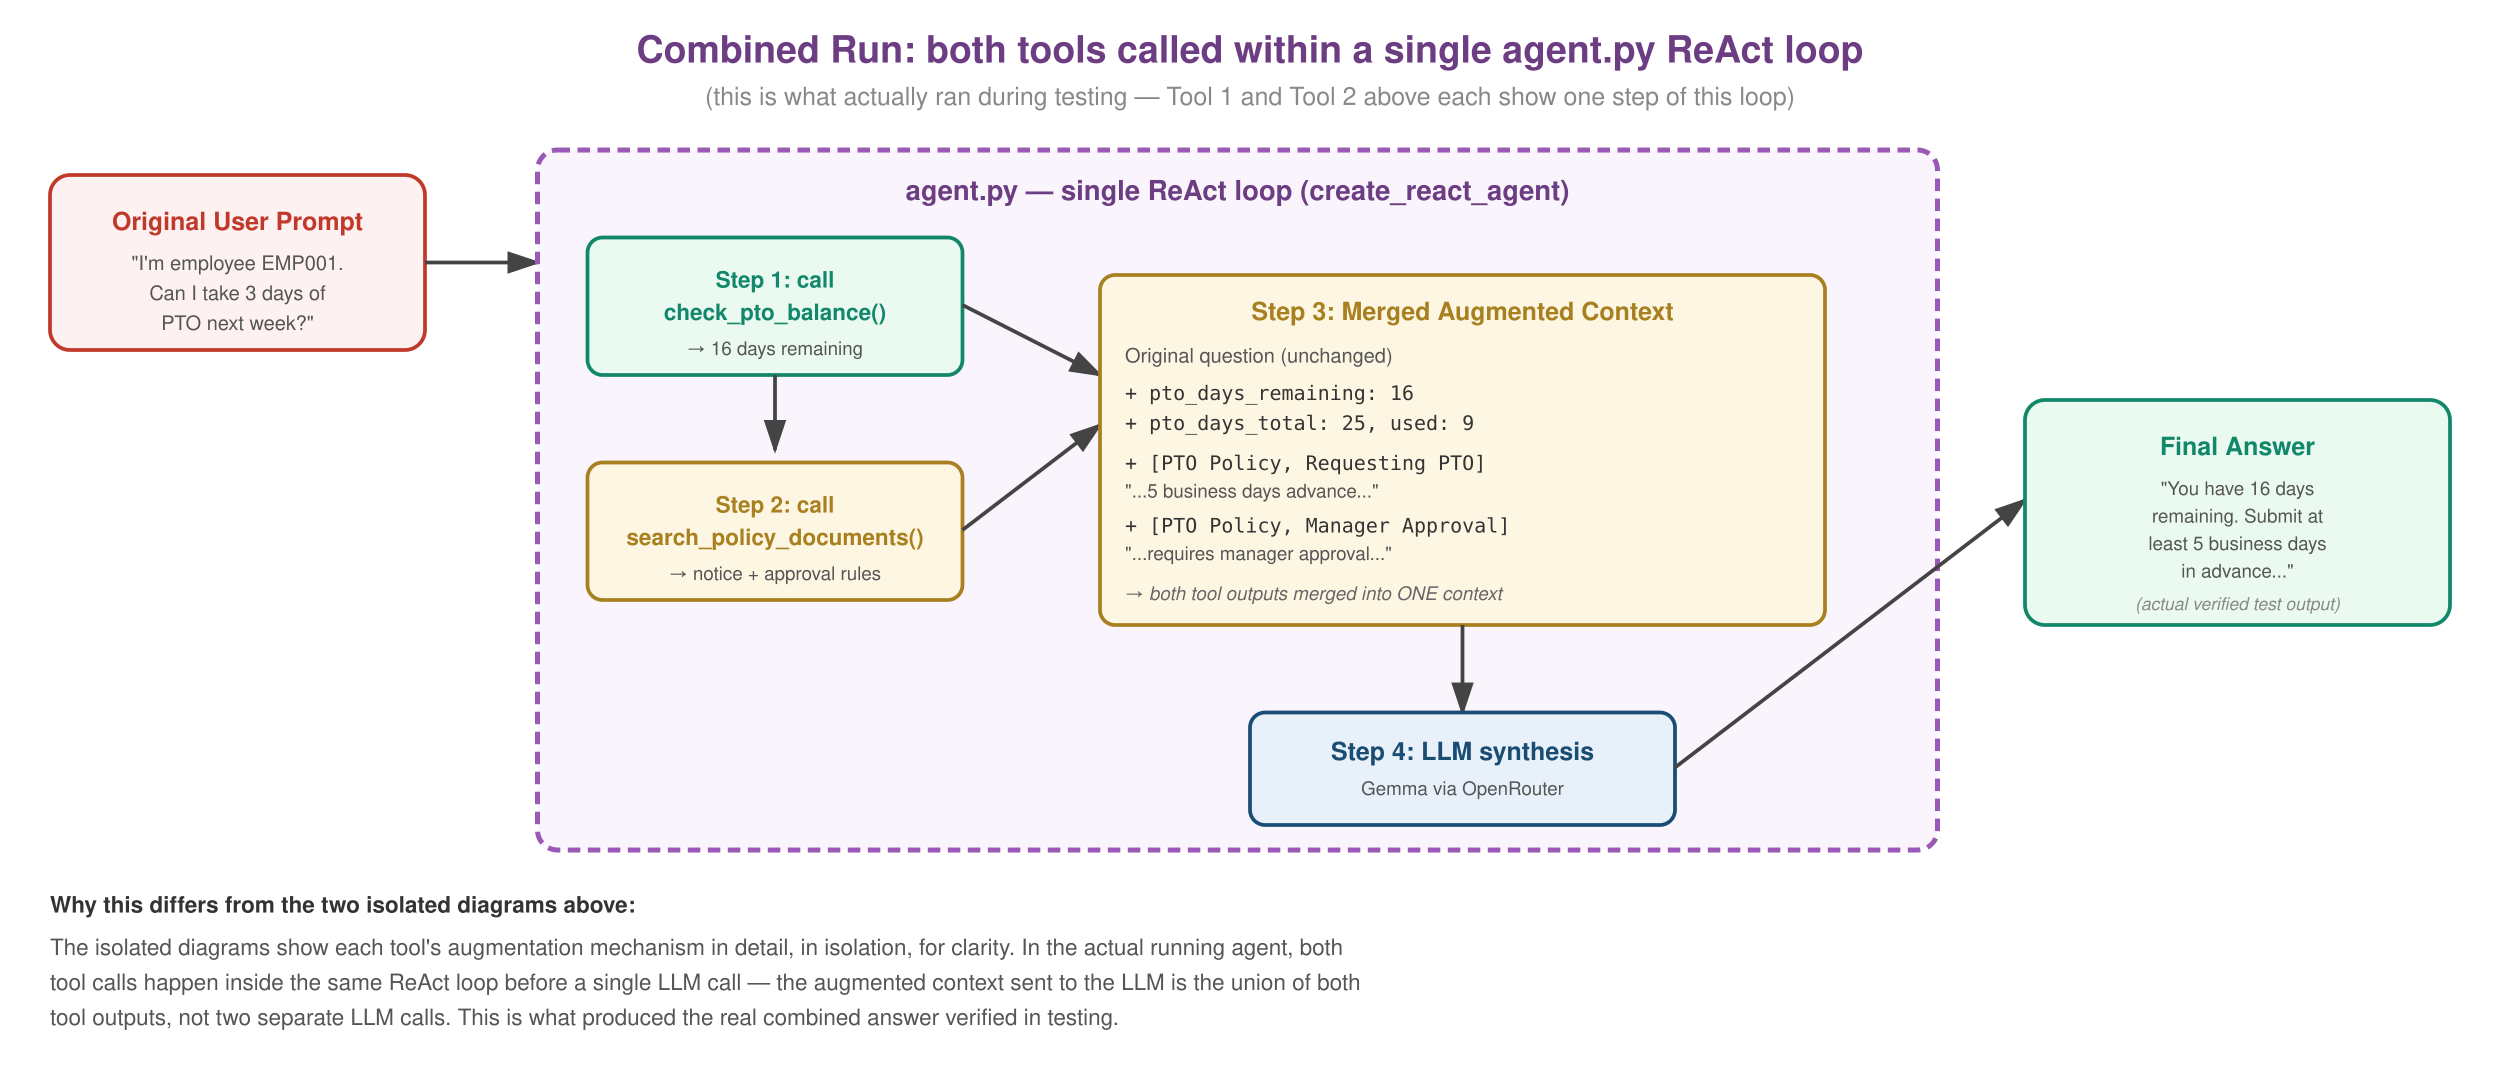
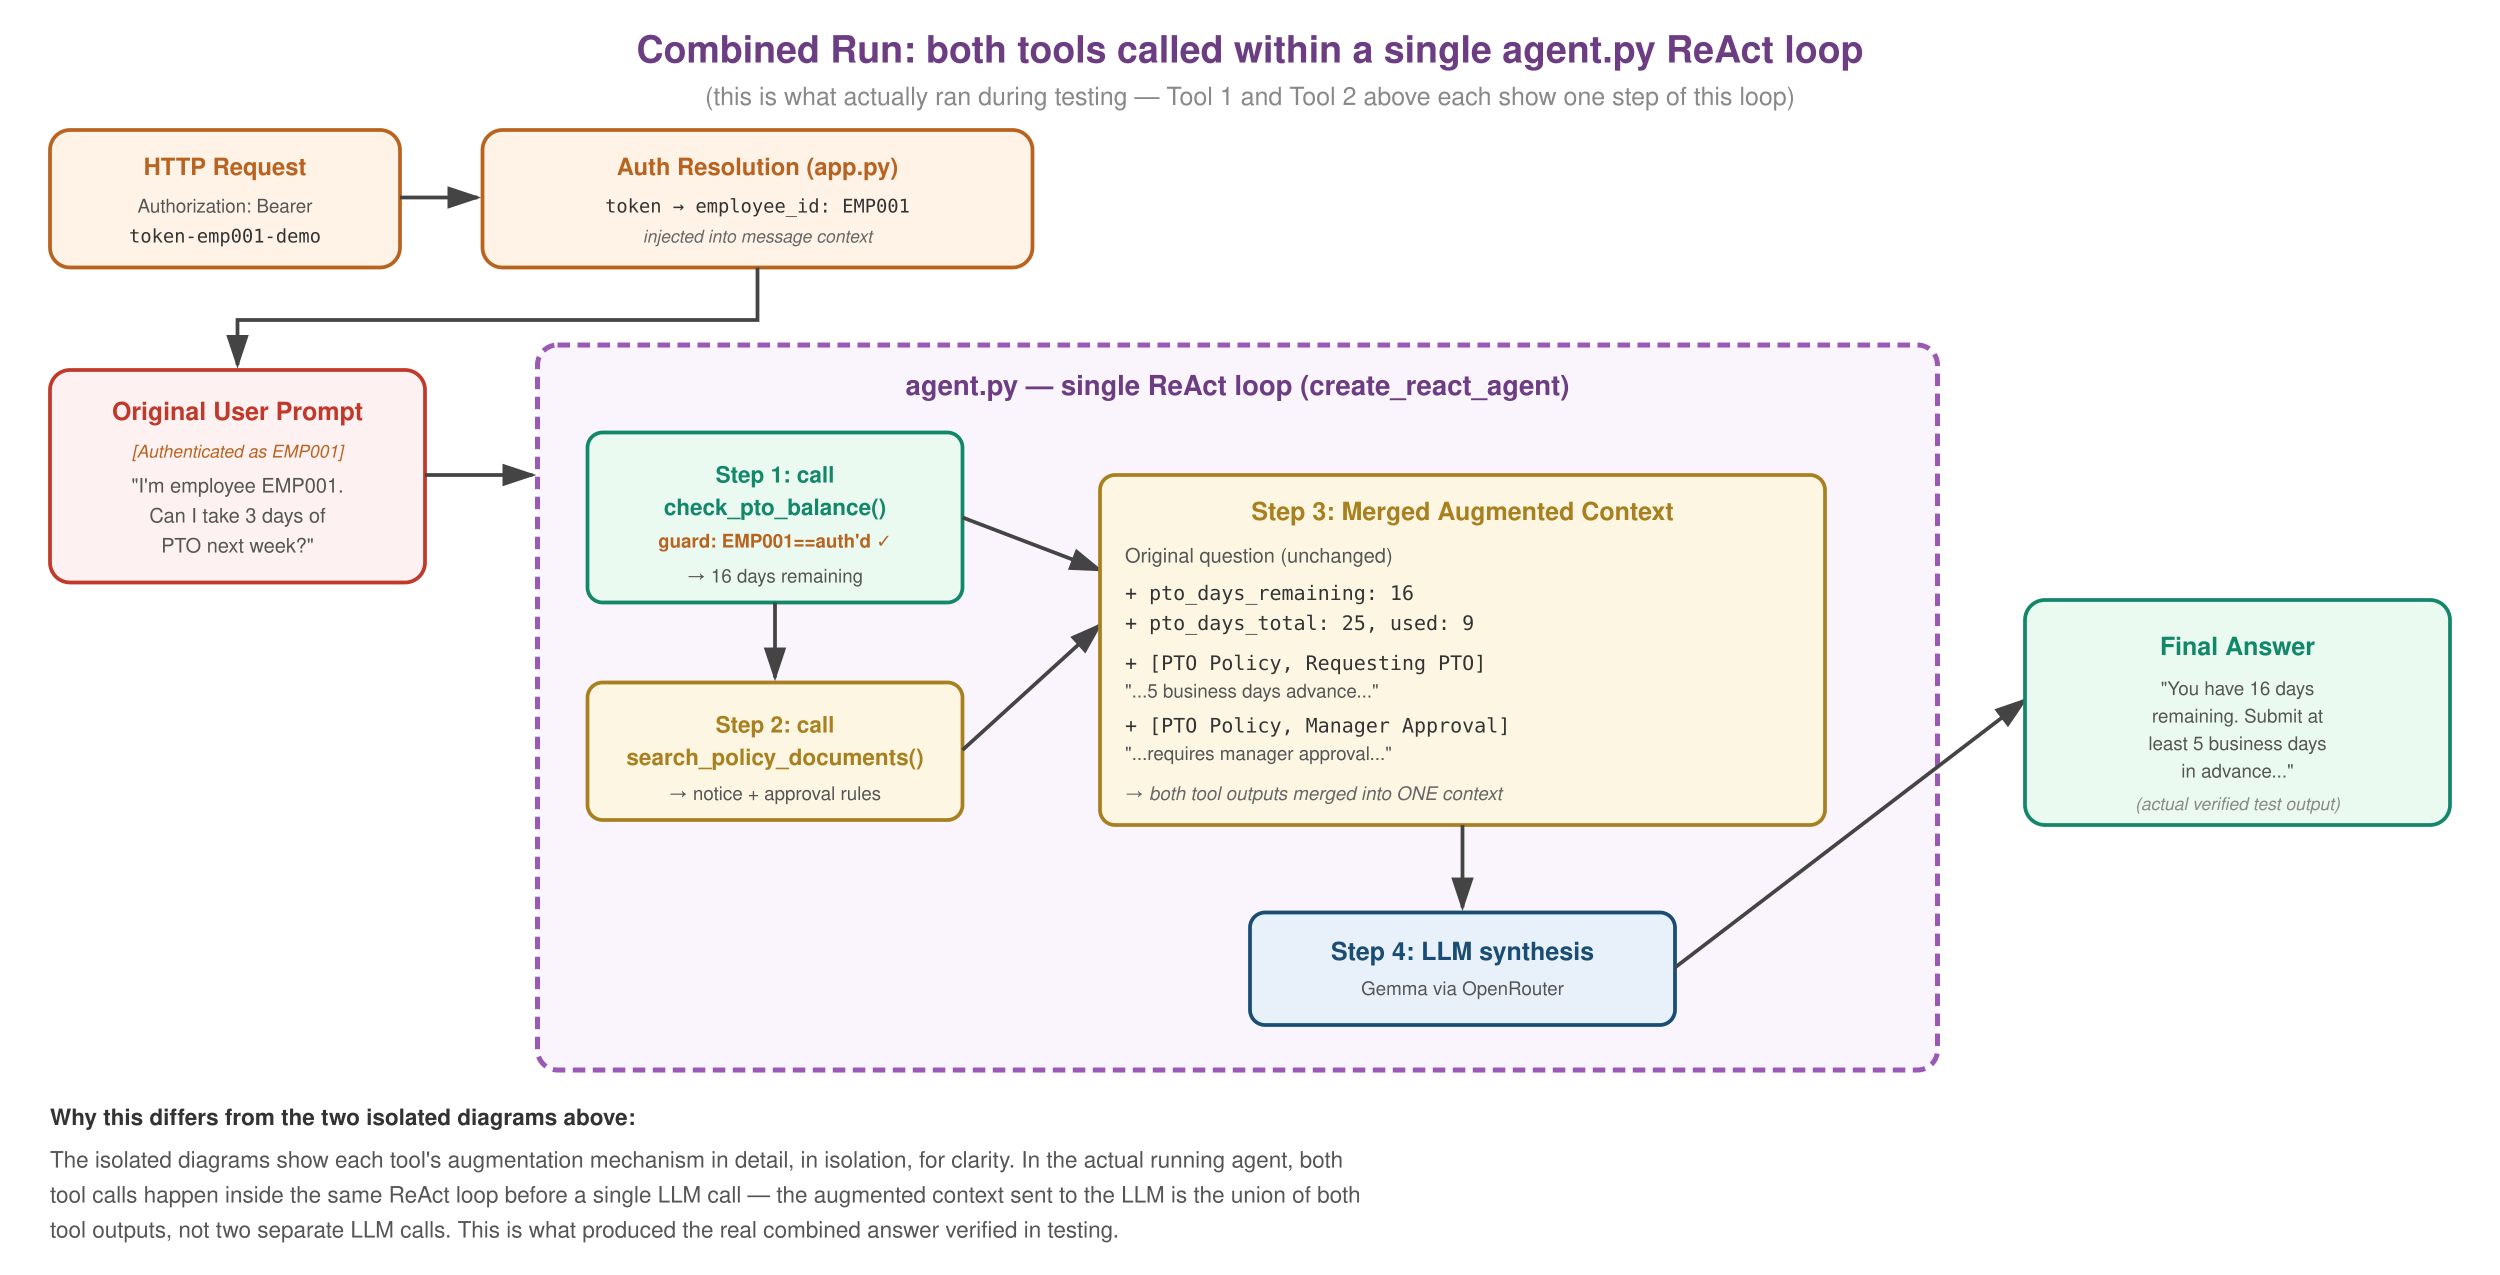
- <svg xmlns="http://www.w3.org/2000/svg" viewBox="0 0 1000 430" font-family="Helvetica, Arial, sans-serif">
+ <svg xmlns="http://www.w3.org/2000/svg" viewBox="0 0 1000 510" font-family="Helvetica, Arial, sans-serif">
  <defs>
    <marker id="arrow3" markerWidth="10" markerHeight="10" refX="8" refY="3" orient="auto" markerUnits="strokeWidth">
      <path d="M0,0 L0,6 L9,3 z" fill="#444" />
    </marker>
  </defs>
  <text x="500" y="25" text-anchor="middle" font-size="15" font-weight="bold" fill="#6c3d82">
    Combined Run: both tools called within a single agent.py ReAct loop
  </text>
  <text x="500" y="42" text-anchor="middle" font-size="10" fill="#888">
    (this is what actually ran during testing — Tool 1 and Tool 2 above each show one step of this loop)
  </text>
-   <rect x="20" y="70" width="150" height="70" rx="8" fill="#fdf1f1" stroke="#c0392b" stroke-width="1.5" />
-   <text x="95" y="92" text-anchor="middle" font-size="10" font-weight="bold" fill="#c0392b">Original User Prompt</text>
-   <text x="95" y="108" text-anchor="middle" font-size="8" fill="#555">"I'm employee EMP001.</text>
-   <text x="95" y="120" text-anchor="middle" font-size="8" fill="#555">Can I take 3 days of</text>
-   <text x="95" y="132" text-anchor="middle" font-size="8" fill="#555">PTO next week?"</text>
-   <line x1="170" y1="105" x2="215" y2="105" stroke="#444" stroke-width="1.5" marker-end="url(#arrow3)" />
-   <rect x="215" y="60" width="560" height="280" rx="8" fill="#faf5fc" stroke="#9b59b6" stroke-width="2" stroke-dasharray="5,3" />
-   <text x="495" y="80" text-anchor="middle" font-size="11" font-weight="bold" fill="#6c3d82">agent.py — single ReAct loop (create_react_agent)</text>
-   <rect x="235" y="95" width="150" height="55" rx="6" fill="#eafaf1" stroke="#12876a" stroke-width="1.5" />
-   <text x="310" y="115" text-anchor="middle" font-size="9" font-weight="bold" fill="#12876a">Step 1: call</text>
-   <text x="310" y="128" text-anchor="middle" font-size="9" font-weight="bold" fill="#12876a">check_pto_balance()</text>
-   <text x="310" y="142" text-anchor="middle" font-size="7.5" fill="#555">→ 16 days remaining</text>
-   <line x1="310" y1="150" x2="310" y2="180" stroke="#444" stroke-width="1.5" marker-end="url(#arrow3)" />
-   <rect x="235" y="185" width="150" height="55" rx="6" fill="#fdf6e3" stroke="#a8801f" stroke-width="1.5" />
-   <text x="310" y="205" text-anchor="middle" font-size="9" font-weight="bold" fill="#a8801f">Step 2: call</text>
-   <text x="310" y="218" text-anchor="middle" font-size="9" font-weight="bold" fill="#a8801f">search_policy_documents()</text>
-   <text x="310" y="232" text-anchor="middle" font-size="7.5" fill="#555">→ notice + approval rules</text>
-   <line x1="385" y1="122" x2="440" y2="150" stroke="#444" stroke-width="1.5" marker-end="url(#arrow3)" />
-   <line x1="385" y1="212" x2="440" y2="170" stroke="#444" stroke-width="1.5" marker-end="url(#arrow3)" />
-   <rect x="440" y="110" width="290" height="140" rx="6" fill="#fdf6e3" stroke="#a8801f" stroke-width="1.5" />
-   <text x="585" y="128" text-anchor="middle" font-size="10" font-weight="bold" fill="#a8801f">Step 3: Merged Augmented Context</text>
-   <text x="450" y="145" font-size="8" fill="#555">Original question (unchanged)</text>
-   <text x="450" y="160" font-size="8" font-family="monospace" fill="#333">+ pto_days_remaining: 16</text>
-   <text x="450" y="172" font-size="8" font-family="monospace" fill="#333">+ pto_days_total: 25, used: 9</text>
-   <text x="450" y="188" font-size="8" font-family="monospace" fill="#333">+ [PTO Policy, Requesting PTO]</text>
-   <text x="450" y="199" font-size="7.5" fill="#555">  "...5 business days advance..."</text>
-   <text x="450" y="213" font-size="8" font-family="monospace" fill="#333">+ [PTO Policy, Manager Approval]</text>
-   <text x="450" y="224" font-size="7.5" fill="#555">  "...requires manager approval..."</text>
-   <text x="450" y="240" font-size="7.5" font-style="italic" fill="#666">→ both tool outputs merged into ONE context</text>
-   <line x1="585" y1="250" x2="585" y2="285" stroke="#444" stroke-width="1.5" marker-end="url(#arrow3)" />
-   <rect x="500" y="285" width="170" height="45" rx="6" fill="#e8f0f9" stroke="#1a4d73" stroke-width="1.5" />
-   <text x="585" y="304" text-anchor="middle" font-size="10" font-weight="bold" fill="#1a4d73">Step 4: LLM synthesis</text>
-   <text x="585" y="318" text-anchor="middle" font-size="7.5" fill="#555">Gemma via OpenRouter</text>
-   <line x1="670" y1="307" x2="810" y2="200" stroke="#444" stroke-width="1.5" marker-end="url(#arrow3)" />
-   <rect x="810" y="160" width="170" height="90" rx="8" fill="#eafaf1" stroke="#12876a" stroke-width="1.5" />
-   <text x="895" y="182" text-anchor="middle" font-size="10" font-weight="bold" fill="#12876a">Final Answer</text>
-   <text x="895" y="198" text-anchor="middle" font-size="7.5" fill="#555">"You have 16 days</text>
-   <text x="895" y="209" text-anchor="middle" font-size="7.5" fill="#555">remaining. Submit at</text>
-   <text x="895" y="220" text-anchor="middle" font-size="7.5" fill="#555">least 5 business days</text>
-   <text x="895" y="231" text-anchor="middle" font-size="7.5" fill="#555">in advance..."</text>
-   <text x="895" y="244" text-anchor="middle" font-size="7" font-style="italic" fill="#888">(actual verified test output)</text>
-   <text x="20" y="365" font-size="9" fill="#333" font-weight="bold">Why this differs from the two isolated diagrams above:</text>
-   <text x="20" y="382" font-size="9" fill="#555">The isolated diagrams show each tool's augmentation mechanism in detail, in isolation, for clarity. In the actual running agent, both</text>
-   <text x="20" y="396" font-size="9" fill="#555">tool calls happen inside the same ReAct loop before a single LLM call — the augmented context sent to the LLM is the union of both</text>
-   <text x="20" y="410" font-size="9" fill="#555">tool outputs, not two separate LLM calls. This is what produced the real combined answer verified in testing.</text>
+   <rect x="20" y="52" width="140" height="55" rx="8" fill="#fef3e6" stroke="#b8631f" stroke-width="1.5" />
+   <text x="90" y="70" text-anchor="middle" font-size="9.5" font-weight="bold" fill="#b8631f">HTTP Request</text>
+   <text x="90" y="85" text-anchor="middle" font-size="7.5" fill="#555">Authorization: Bearer</text>
+   <text x="90" y="97" text-anchor="middle" font-size="7.5" font-family="monospace" fill="#333">token-emp001-demo</text>
+   <line x1="160" y1="79" x2="191" y2="79" stroke="#444" stroke-width="1.5" marker-end="url(#arrow3)" />
+   <rect x="193" y="52" width="220" height="55" rx="8" fill="#fef3e6" stroke="#b8631f" stroke-width="1.5" />
+   <text x="303" y="70" text-anchor="middle" font-size="9.5" font-weight="bold" fill="#b8631f">Auth Resolution (app.py)</text>
+   <text x="303" y="85" text-anchor="middle" font-size="7.5" font-family="monospace" fill="#333">token → employee_id: EMP001</text>
+   <text x="303" y="97" text-anchor="middle" font-size="7" font-style="italic" fill="#666">injected into message context</text>
+   <polyline points="303,107 303,128 95,128 95,146" fill="none" stroke="#444" stroke-width="1.5" marker-end="url(#arrow3)" />
+   <rect x="20" y="148" width="150" height="85" rx="8" fill="#fdf1f1" stroke="#c0392b" stroke-width="1.5" />
+   <text x="95" y="168" text-anchor="middle" font-size="10" font-weight="bold" fill="#c0392b">Original User Prompt</text>
+   <text x="95" y="183" text-anchor="middle" font-size="7" font-style="italic" fill="#b8631f">[Authenticated as EMP001]</text>
+   <text x="95" y="197" text-anchor="middle" font-size="8" fill="#555">"I'm employee EMP001.</text>
+   <text x="95" y="209" text-anchor="middle" font-size="8" fill="#555">Can I take 3 days of</text>
+   <text x="95" y="221" text-anchor="middle" font-size="8" fill="#555">PTO next week?"</text>
+   <line x1="170" y1="190" x2="213" y2="190" stroke="#444" stroke-width="1.5" marker-end="url(#arrow3)" />
+   <rect x="215" y="138" width="560" height="290" rx="8" fill="#faf5fc" stroke="#9b59b6" stroke-width="2" stroke-dasharray="5,3" />
+   <text x="495" y="158" text-anchor="middle" font-size="11" font-weight="bold" fill="#6c3d82">agent.py — single ReAct loop (create_react_agent)</text>
+   <rect x="235" y="173" width="150" height="68" rx="6" fill="#eafaf1" stroke="#12876a" stroke-width="1.5" />
+   <text x="310" y="193" text-anchor="middle" font-size="9" font-weight="bold" fill="#12876a">Step 1: call</text>
+   <text x="310" y="206" text-anchor="middle" font-size="9" font-weight="bold" fill="#12876a">check_pto_balance()</text>
+   <text x="310" y="219" text-anchor="middle" font-size="7.5" font-weight="bold" fill="#b8631f">guard: EMP001==auth'd ✓</text>
+   <text x="310" y="233" text-anchor="middle" font-size="7.5" fill="#555">→ 16 days remaining</text>
+   <line x1="310" y1="241" x2="310" y2="271" stroke="#444" stroke-width="1.5" marker-end="url(#arrow3)" />
+   <rect x="235" y="273" width="150" height="55" rx="6" fill="#fdf6e3" stroke="#a8801f" stroke-width="1.5" />
+   <text x="310" y="293" text-anchor="middle" font-size="9" font-weight="bold" fill="#a8801f">Step 2: call</text>
+   <text x="310" y="306" text-anchor="middle" font-size="9" font-weight="bold" fill="#a8801f">search_policy_documents()</text>
+   <text x="310" y="320" text-anchor="middle" font-size="7.5" fill="#555">→ notice + approval rules</text>
+   <line x1="385" y1="207" x2="440" y2="228" stroke="#444" stroke-width="1.5" marker-end="url(#arrow3)" />
+   <line x1="385" y1="300" x2="440" y2="250" stroke="#444" stroke-width="1.5" marker-end="url(#arrow3)" />
+   <rect x="440" y="190" width="290" height="140" rx="6" fill="#fdf6e3" stroke="#a8801f" stroke-width="1.5" />
+   <text x="585" y="208" text-anchor="middle" font-size="10" font-weight="bold" fill="#a8801f">Step 3: Merged Augmented Context</text>
+   <text x="450" y="225" font-size="8" fill="#555">Original question (unchanged)</text>
+   <text x="450" y="240" font-size="8" font-family="monospace" fill="#333">+ pto_days_remaining: 16</text>
+   <text x="450" y="252" font-size="8" font-family="monospace" fill="#333">+ pto_days_total: 25, used: 9</text>
+   <text x="450" y="268" font-size="8" font-family="monospace" fill="#333">+ [PTO Policy, Requesting PTO]</text>
+   <text x="450" y="279" font-size="7.5" fill="#555">  "...5 business days advance..."</text>
+   <text x="450" y="293" font-size="8" font-family="monospace" fill="#333">+ [PTO Policy, Manager Approval]</text>
+   <text x="450" y="304" font-size="7.5" fill="#555">  "...requires manager approval..."</text>
+   <text x="450" y="320" font-size="7.5" font-style="italic" fill="#666">→ both tool outputs merged into ONE context</text>
+   <line x1="585" y1="330" x2="585" y2="363" stroke="#444" stroke-width="1.5" marker-end="url(#arrow3)" />
+   <rect x="500" y="365" width="170" height="45" rx="6" fill="#e8f0f9" stroke="#1a4d73" stroke-width="1.5" />
+   <text x="585" y="384" text-anchor="middle" font-size="10" font-weight="bold" fill="#1a4d73">Step 4: LLM synthesis</text>
+   <text x="585" y="398" text-anchor="middle" font-size="7.5" fill="#555">Gemma via OpenRouter</text>
+   <line x1="670" y1="387" x2="810" y2="280" stroke="#444" stroke-width="1.5" marker-end="url(#arrow3)" />
+   <rect x="810" y="240" width="170" height="90" rx="8" fill="#eafaf1" stroke="#12876a" stroke-width="1.5" />
+   <text x="895" y="262" text-anchor="middle" font-size="10" font-weight="bold" fill="#12876a">Final Answer</text>
+   <text x="895" y="278" text-anchor="middle" font-size="7.5" fill="#555">"You have 16 days</text>
+   <text x="895" y="289" text-anchor="middle" font-size="7.5" fill="#555">remaining. Submit at</text>
+   <text x="895" y="300" text-anchor="middle" font-size="7.5" fill="#555">least 5 business days</text>
+   <text x="895" y="311" text-anchor="middle" font-size="7.5" fill="#555">in advance..."</text>
+   <text x="895" y="324" text-anchor="middle" font-size="7" font-style="italic" fill="#888">(actual verified test output)</text>
+   <text x="20" y="450" font-size="9" fill="#333" font-weight="bold">Why this differs from the two isolated diagrams above:</text>
+   <text x="20" y="467" font-size="9" fill="#555">The isolated diagrams show each tool's augmentation mechanism in detail, in isolation, for clarity. In the actual running agent, both</text>
+   <text x="20" y="481" font-size="9" fill="#555">tool calls happen inside the same ReAct loop before a single LLM call — the augmented context sent to the LLM is the union of both</text>
+   <text x="20" y="495" font-size="9" fill="#555">tool outputs, not two separate LLM calls. This is what produced the real combined answer verified in testing.</text>
</svg>
